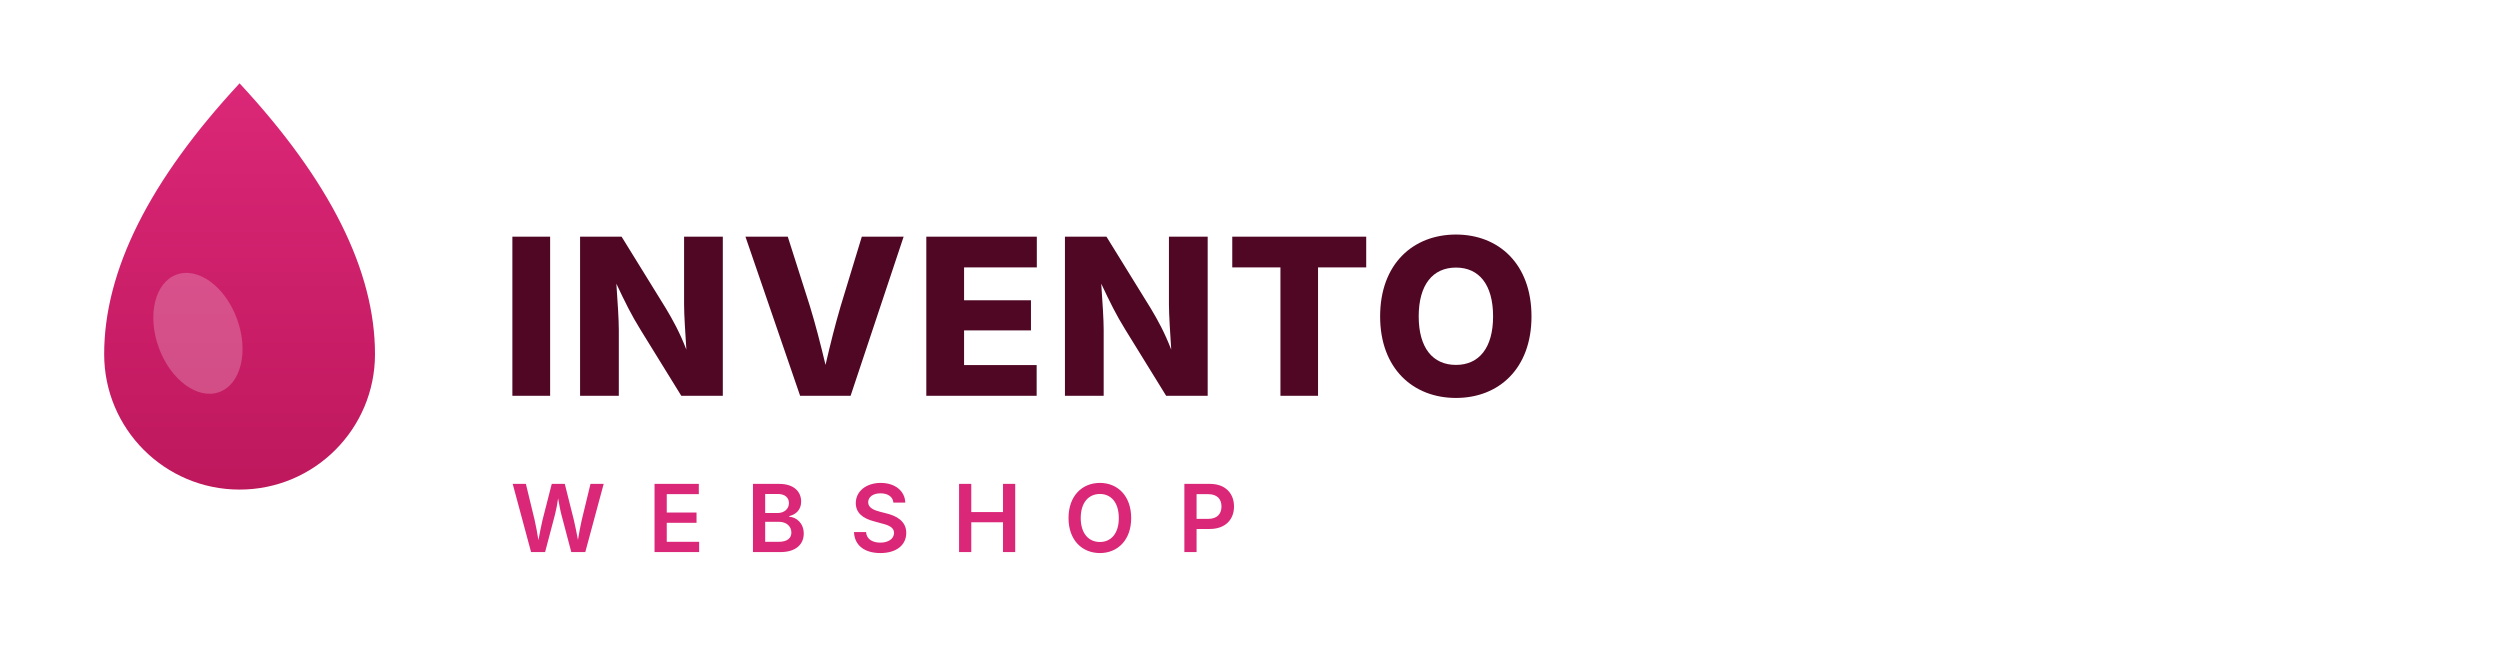
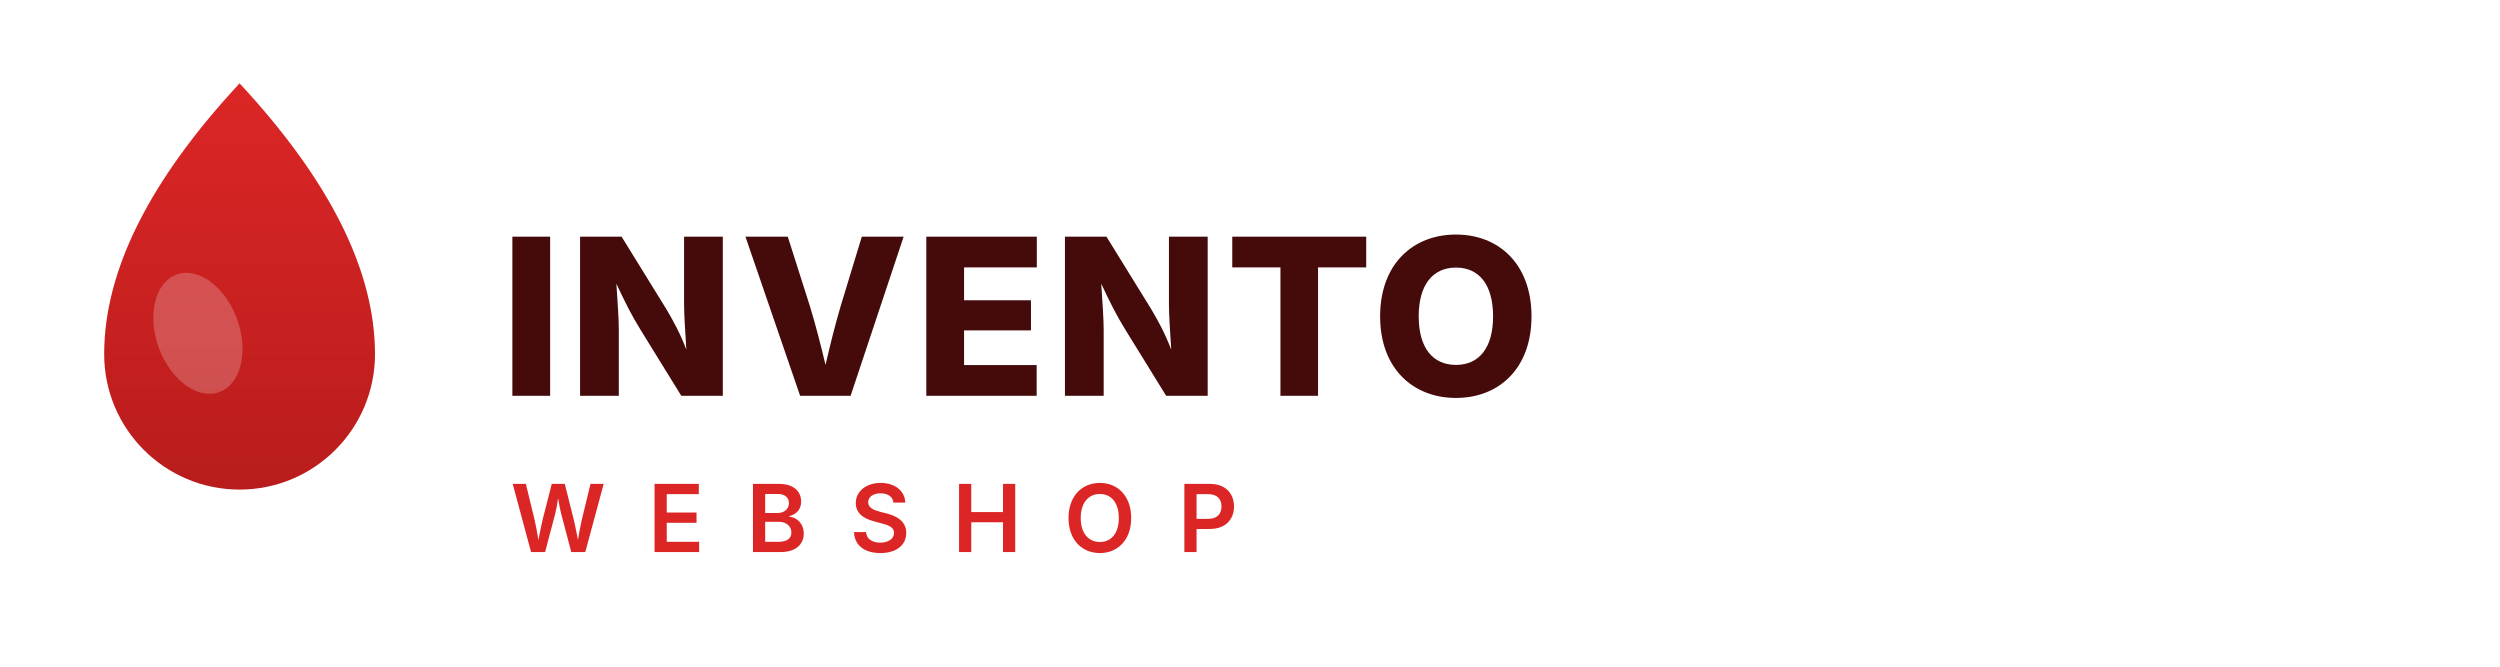
<svg xmlns="http://www.w3.org/2000/svg" viewBox="0 0 240 64">
  <defs>
    <linearGradient id="g" x1="0" y1="0" x2="0" y2="1">
-       <stop offset="0%" stop-color="#DB2777" />
-       <stop offset="100%" stop-color="#BE185D" />
+       <stop offset="0%" stop-color="#DC2626" />
+       <stop offset="100%" stop-color="#B91C1C" />
    </linearGradient>
  </defs>
  <path d="M23 8 Q36 22 36 34 A13 13 0 0 1 10 34 Q10 22 23 8 Z" fill="url(#g)" />
  <ellipse cx="19" cy="32" rx="4" ry="6" fill="rgba(255,255,255,0.22)" transform="rotate(-20,19,32)" />
-   <text x="48" y="38" font-family="system-ui,-apple-system,'Segoe UI',sans-serif" font-size="21" font-weight="800" fill="#500724" letter-spacing="0.5">INVENTO</text>
-   <text x="49" y="53" font-family="system-ui,-apple-system,'Segoe UI',sans-serif" font-size="9" font-weight="600" fill="#DB2777" letter-spacing="4">WEBSHOP</text>
+   <text x="48" y="38" font-family="system-ui,-apple-system,'Segoe UI',sans-serif" font-size="21" font-weight="800" fill="#450A0A" letter-spacing="0.5">INVENTO</text>
+   <text x="49" y="53" font-family="system-ui,-apple-system,'Segoe UI',sans-serif" font-size="9" font-weight="600" fill="#DC2626" letter-spacing="4">WEBSHOP</text>
</svg>
